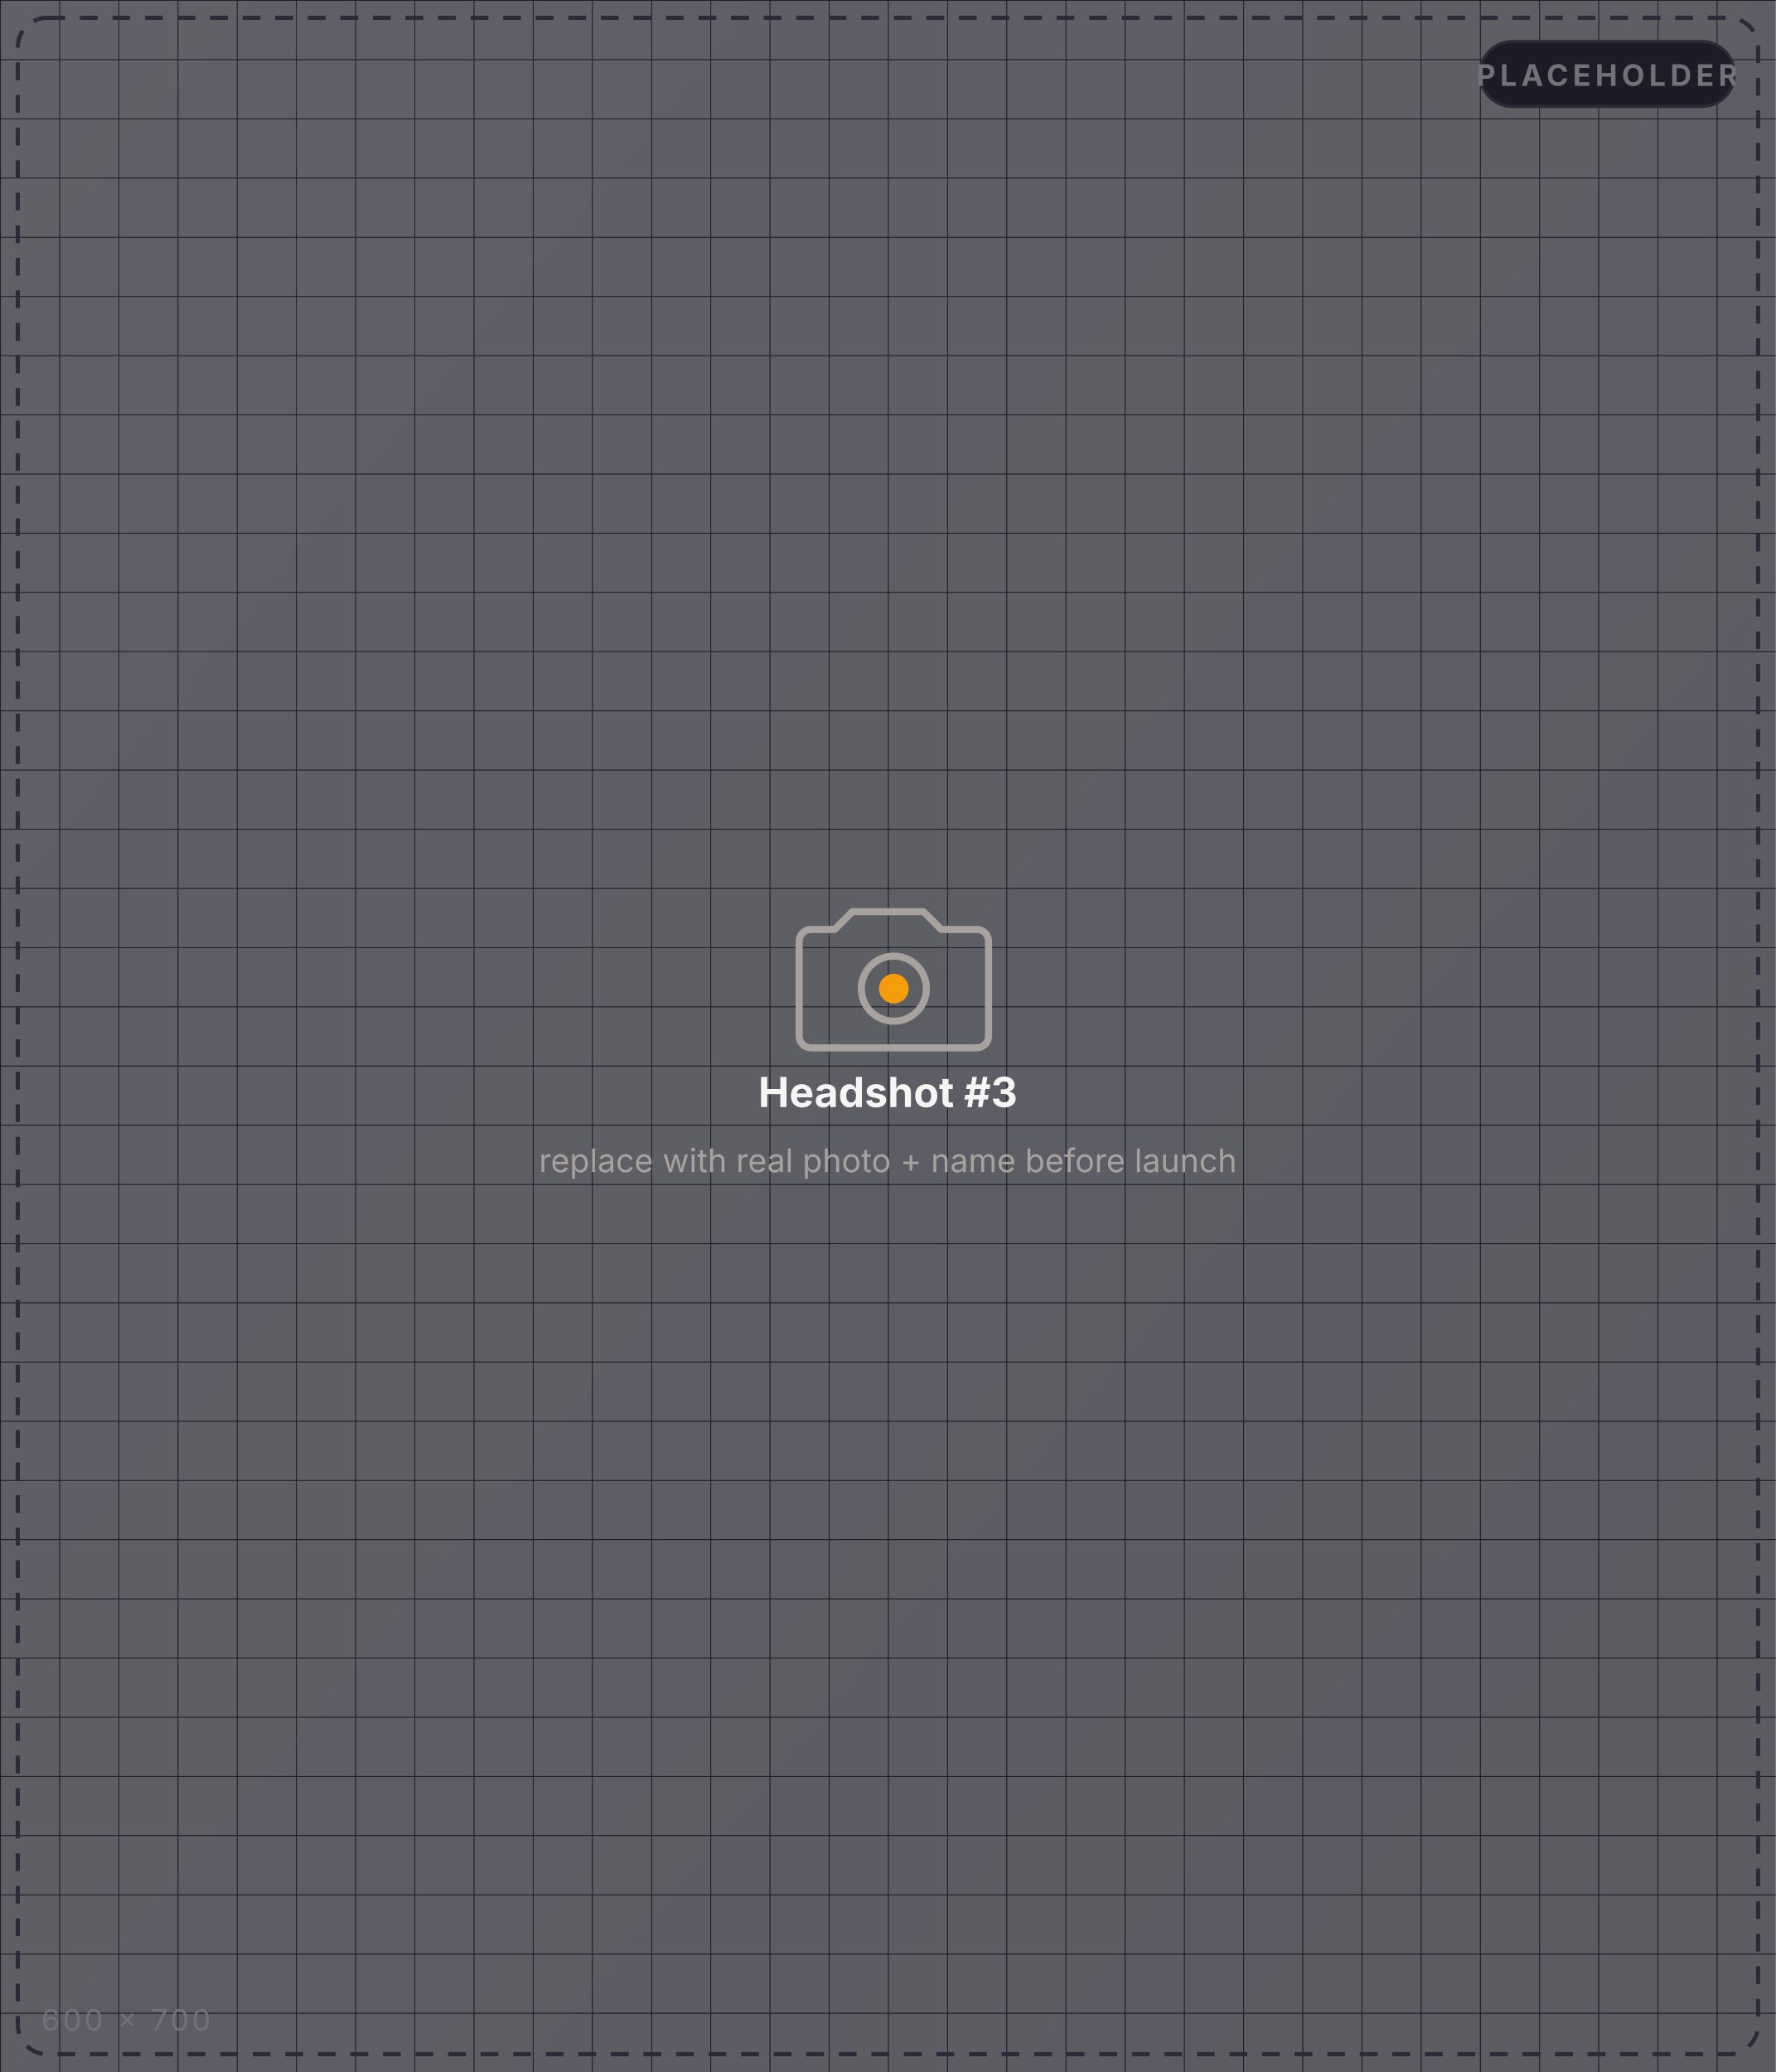
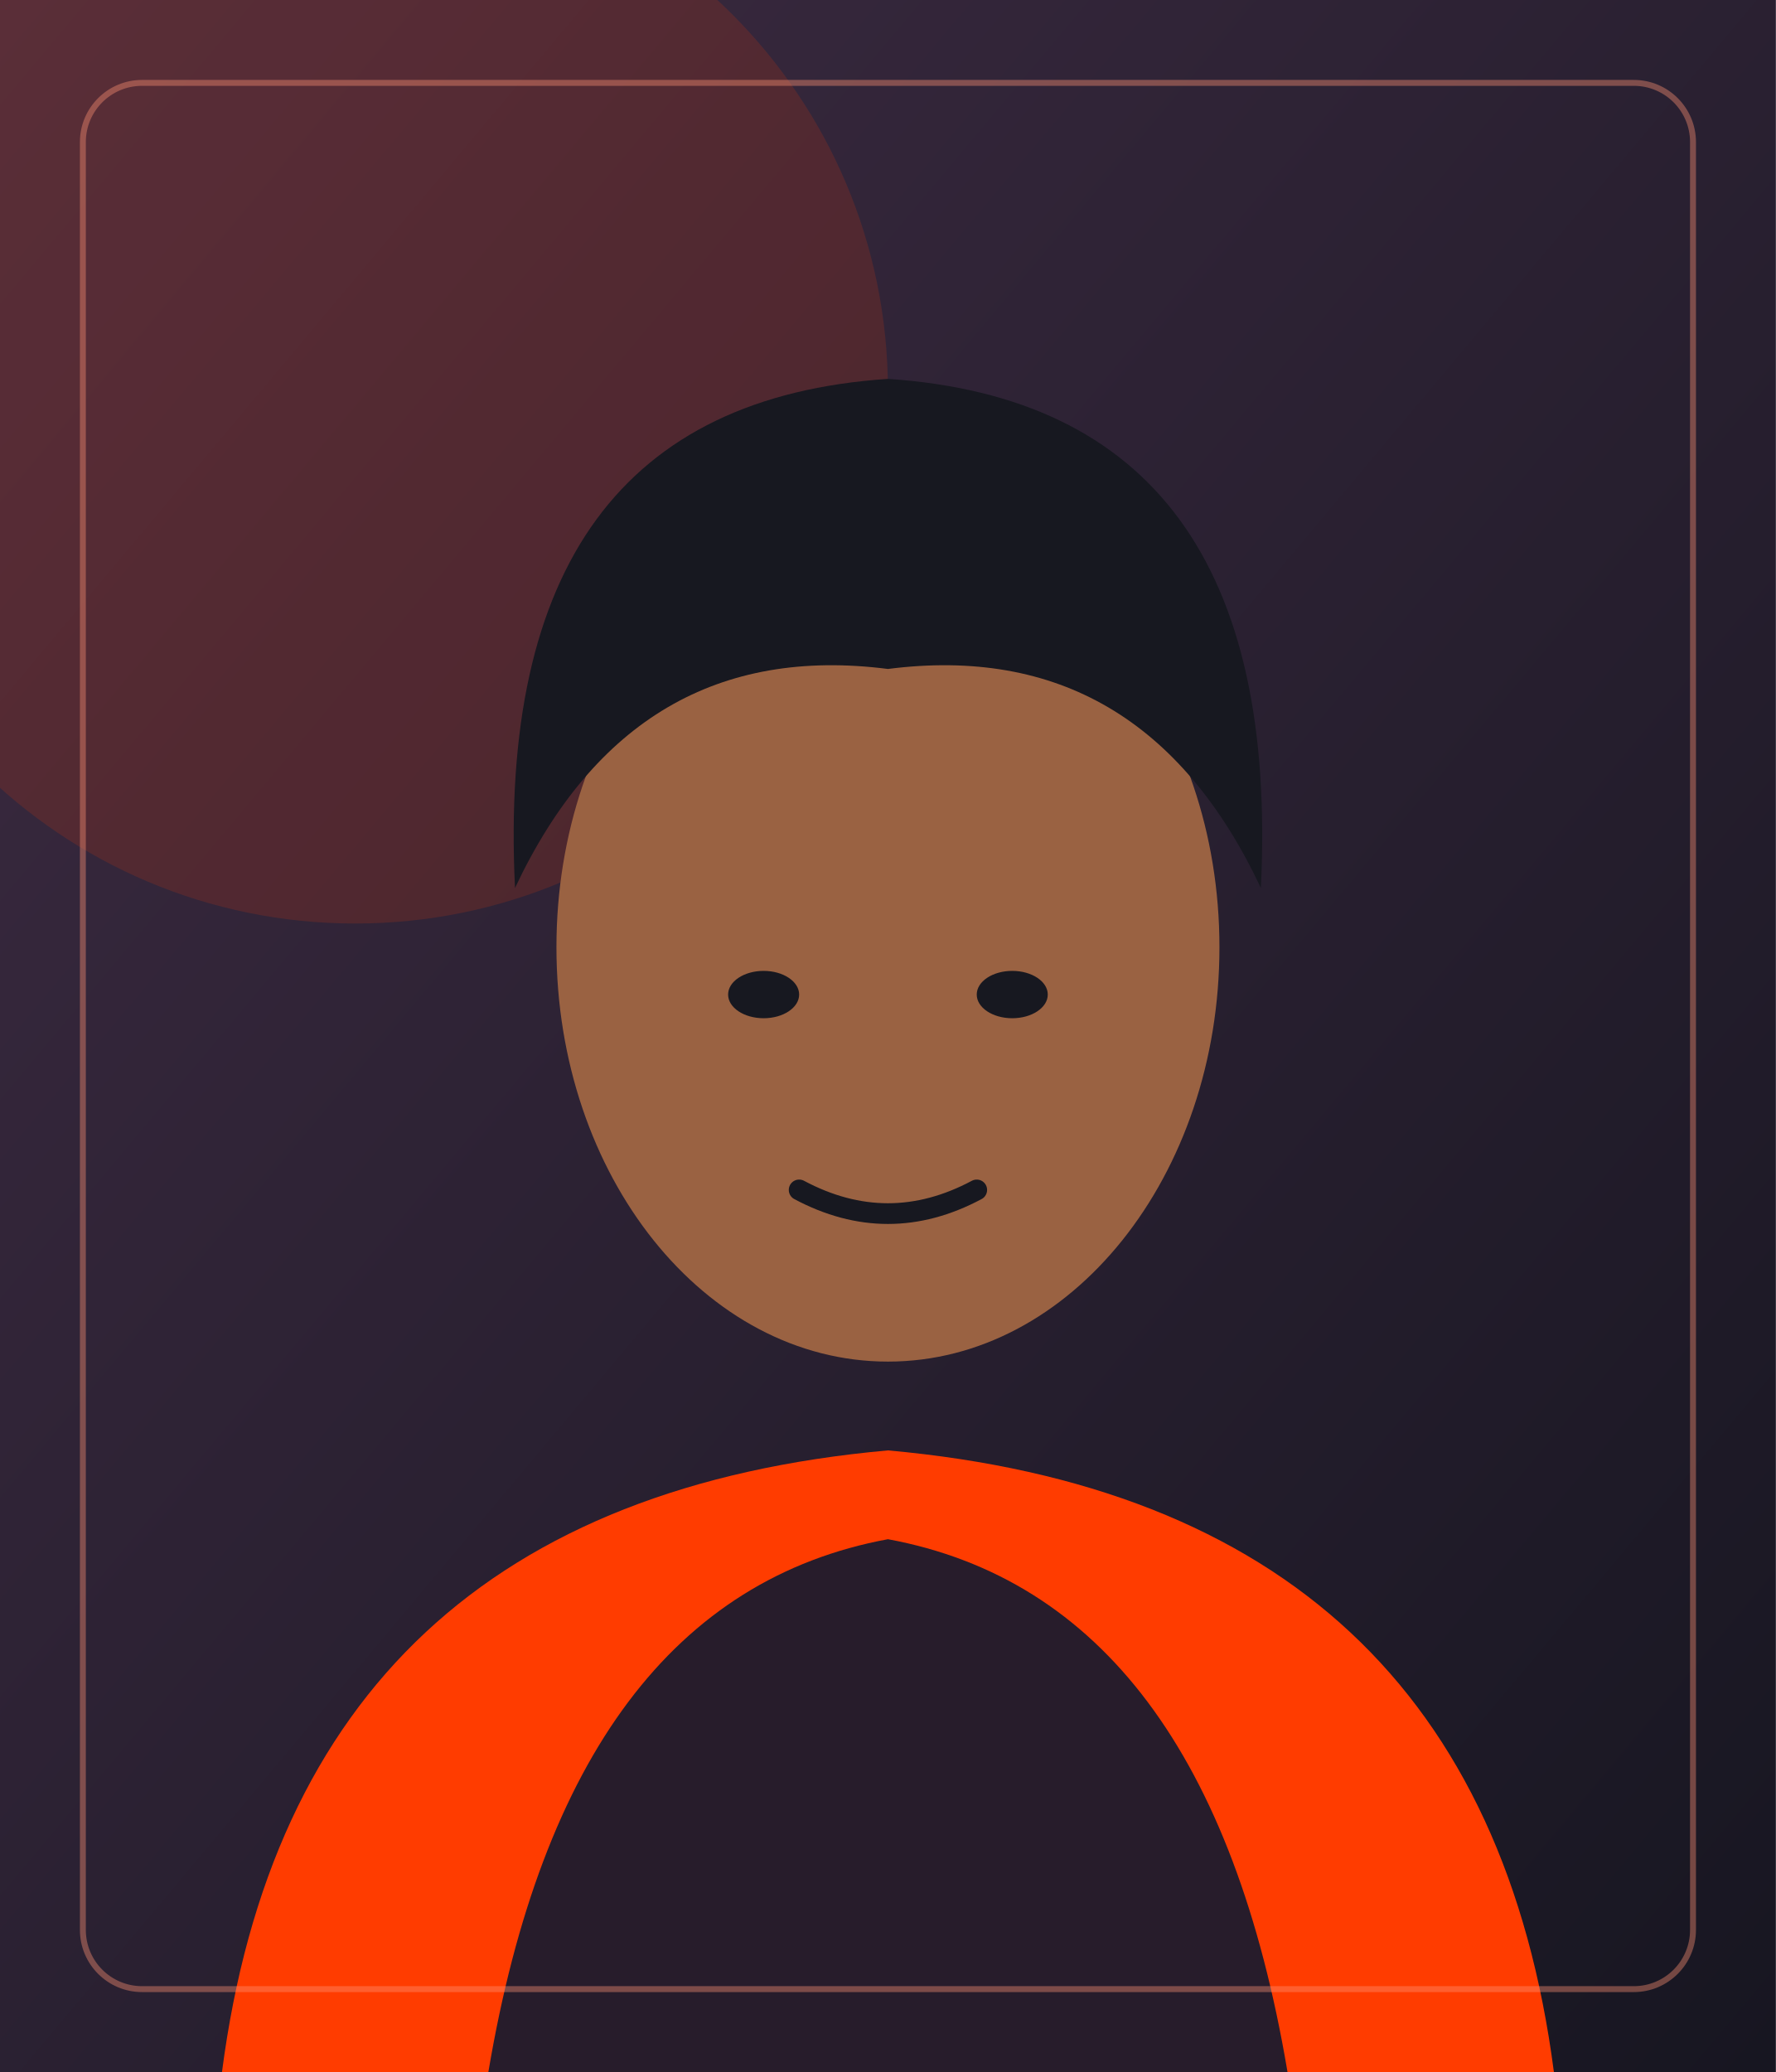
<svg xmlns="http://www.w3.org/2000/svg" viewBox="0 0 600 700" preserveAspectRatio="xMidYMid slice">
  <defs>
-     <linearGradient id="phbg" x1="0" y1="0" x2="1" y2="1">
-       <stop offset="0" stop-color="#1C1C28" />
-       <stop offset="1" stop-color="#15151F" />
+     <linearGradient id="bg" x1="0" y1="0" x2="1" y2="1">
+       <stop stop-color="#3d2b42" />
+       <stop offset="1" stop-color="#171621" />
    </linearGradient>
-     <pattern id="phgrid" width="20" height="20" patternUnits="userSpaceOnUse">
-       <path d="M 20 0 L 0 0 0 20" fill="none" stroke="#2A2A38" stroke-width="0.6" />
-     </pattern>
  </defs>
-   <rect width="600" height="700" fill="url(#phgrid)" />
-   <rect width="600" height="700" fill="url(#phbg)" opacity="0.7" />
-   <rect x="6" y="6" width="588" height="688" rx="10" fill="none" stroke="#2A2A38" stroke-width="1.4" stroke-dasharray="6 5" />
-   <g transform="translate(270.0, 300.0)" fill="none" stroke="#A8A29E" stroke-width="2.4" stroke-linecap="round" stroke-linejoin="round">
-     <path d="M 12 14 L 18 8 L 42 8 L 48 14 L 60 14 A 4 4 0 0 1 64 18 L 64 50 A 4 4 0 0 1 60 54 L 4 54 A 4 4 0 0 1 0 50 L 0 18 A 4 4 0 0 1 4 14 Z" />
-     <circle cx="32" cy="34" r="11" />
-     <circle cx="32" cy="34" r="5" fill="#F59E0B" stroke="none" />
-   </g>
-   <text x="300.0" y="374.0" text-anchor="middle" font-family="Inter, system-ui, sans-serif" font-size="14" font-weight="700" fill="#F5F5F4">Headshot #3</text>
-   <text x="300.0" y="396.0" text-anchor="middle" font-family="Inter, system-ui, sans-serif" font-size="11" fill="#A8A29E">replace with real photo + name before launch</text>
-   <g transform="translate(500, 14)">
-     <rect x="0" y="0" width="86" height="22" rx="11" fill="#1C1C28" stroke="#2A2A38" />
-     <text x="43" y="15" text-anchor="middle" font-family="Inter, system-ui, sans-serif" font-size="10" font-weight="700" letter-spacing="1.5" fill="#71717A">PLACEHOLDER</text>
-   </g>
-   <text x="14" y="686" font-family="Inter, system-ui, sans-serif" font-size="10" fill="#71717A" letter-spacing="1">600 × 700</text>
+   <rect width="600" height="700" fill="url(#bg)" />
+   <circle cx="120" cy="132" r="180" fill="#ff3c00" opacity=".15" />
+   <path d="M75 700 Q100 508 300 490 Q500 508 525 700Z" fill="#ff3c00" />
+   <path d="M165 700 Q192 540 300 520 Q408 540 435 700Z" fill="#271c2b" />
+   <ellipse cx="300" cy="320" rx="112" ry="140" fill="#9a6242" />
+   <path d="M174 300 Q166 137 300 128 Q434 137 426 300 Q386 215 300 226 Q214 215 174 300Z" fill="#171820" />
+   <ellipse cx="258" cy="336" rx="12" ry="8" fill="#171820" />
+   <ellipse cx="342" cy="336" rx="12" ry="8" fill="#171820" />
+   <path d="M270 402 Q300 418 330 402" fill="none" stroke="#171820" stroke-width="7" stroke-linecap="round" />
+   <rect x="28" y="28" width="544" height="644" rx="20" fill="none" stroke="#ff9275" stroke-opacity=".4" stroke-width="2" />
</svg>
